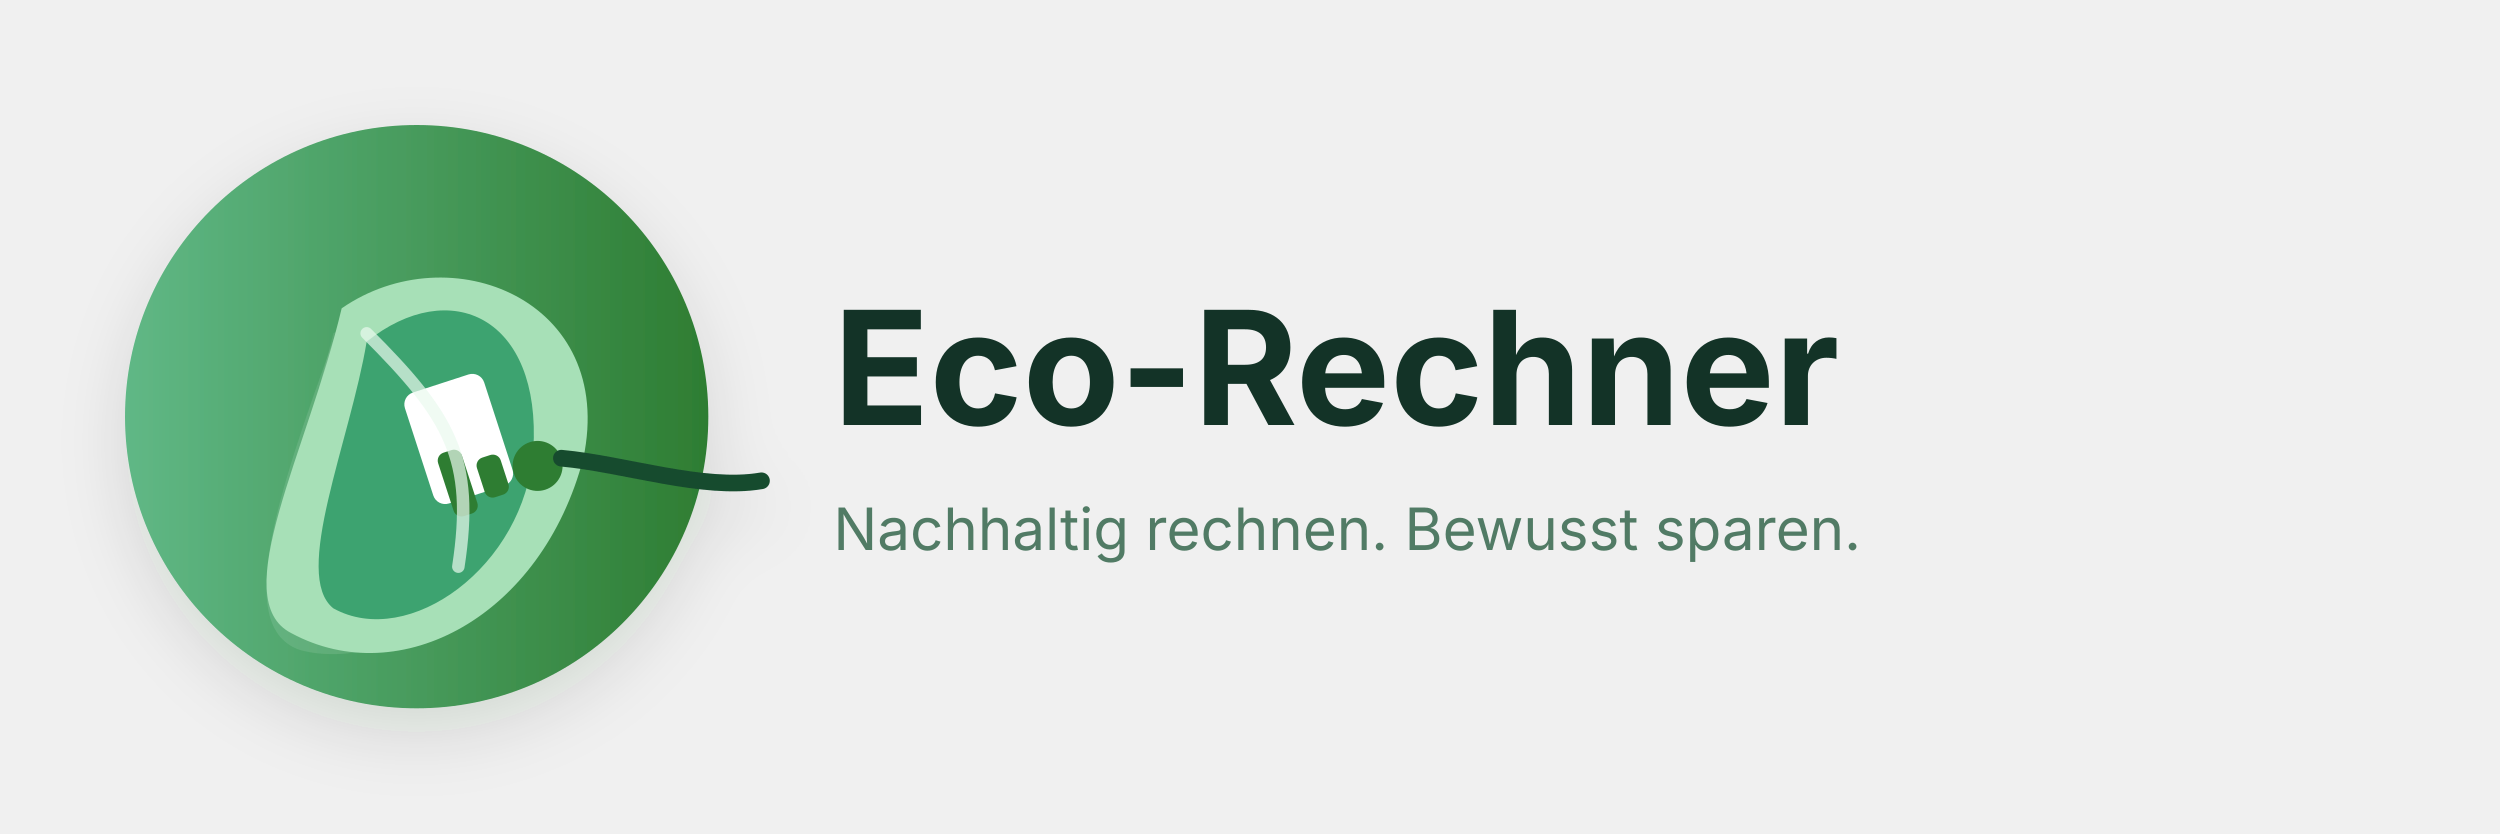
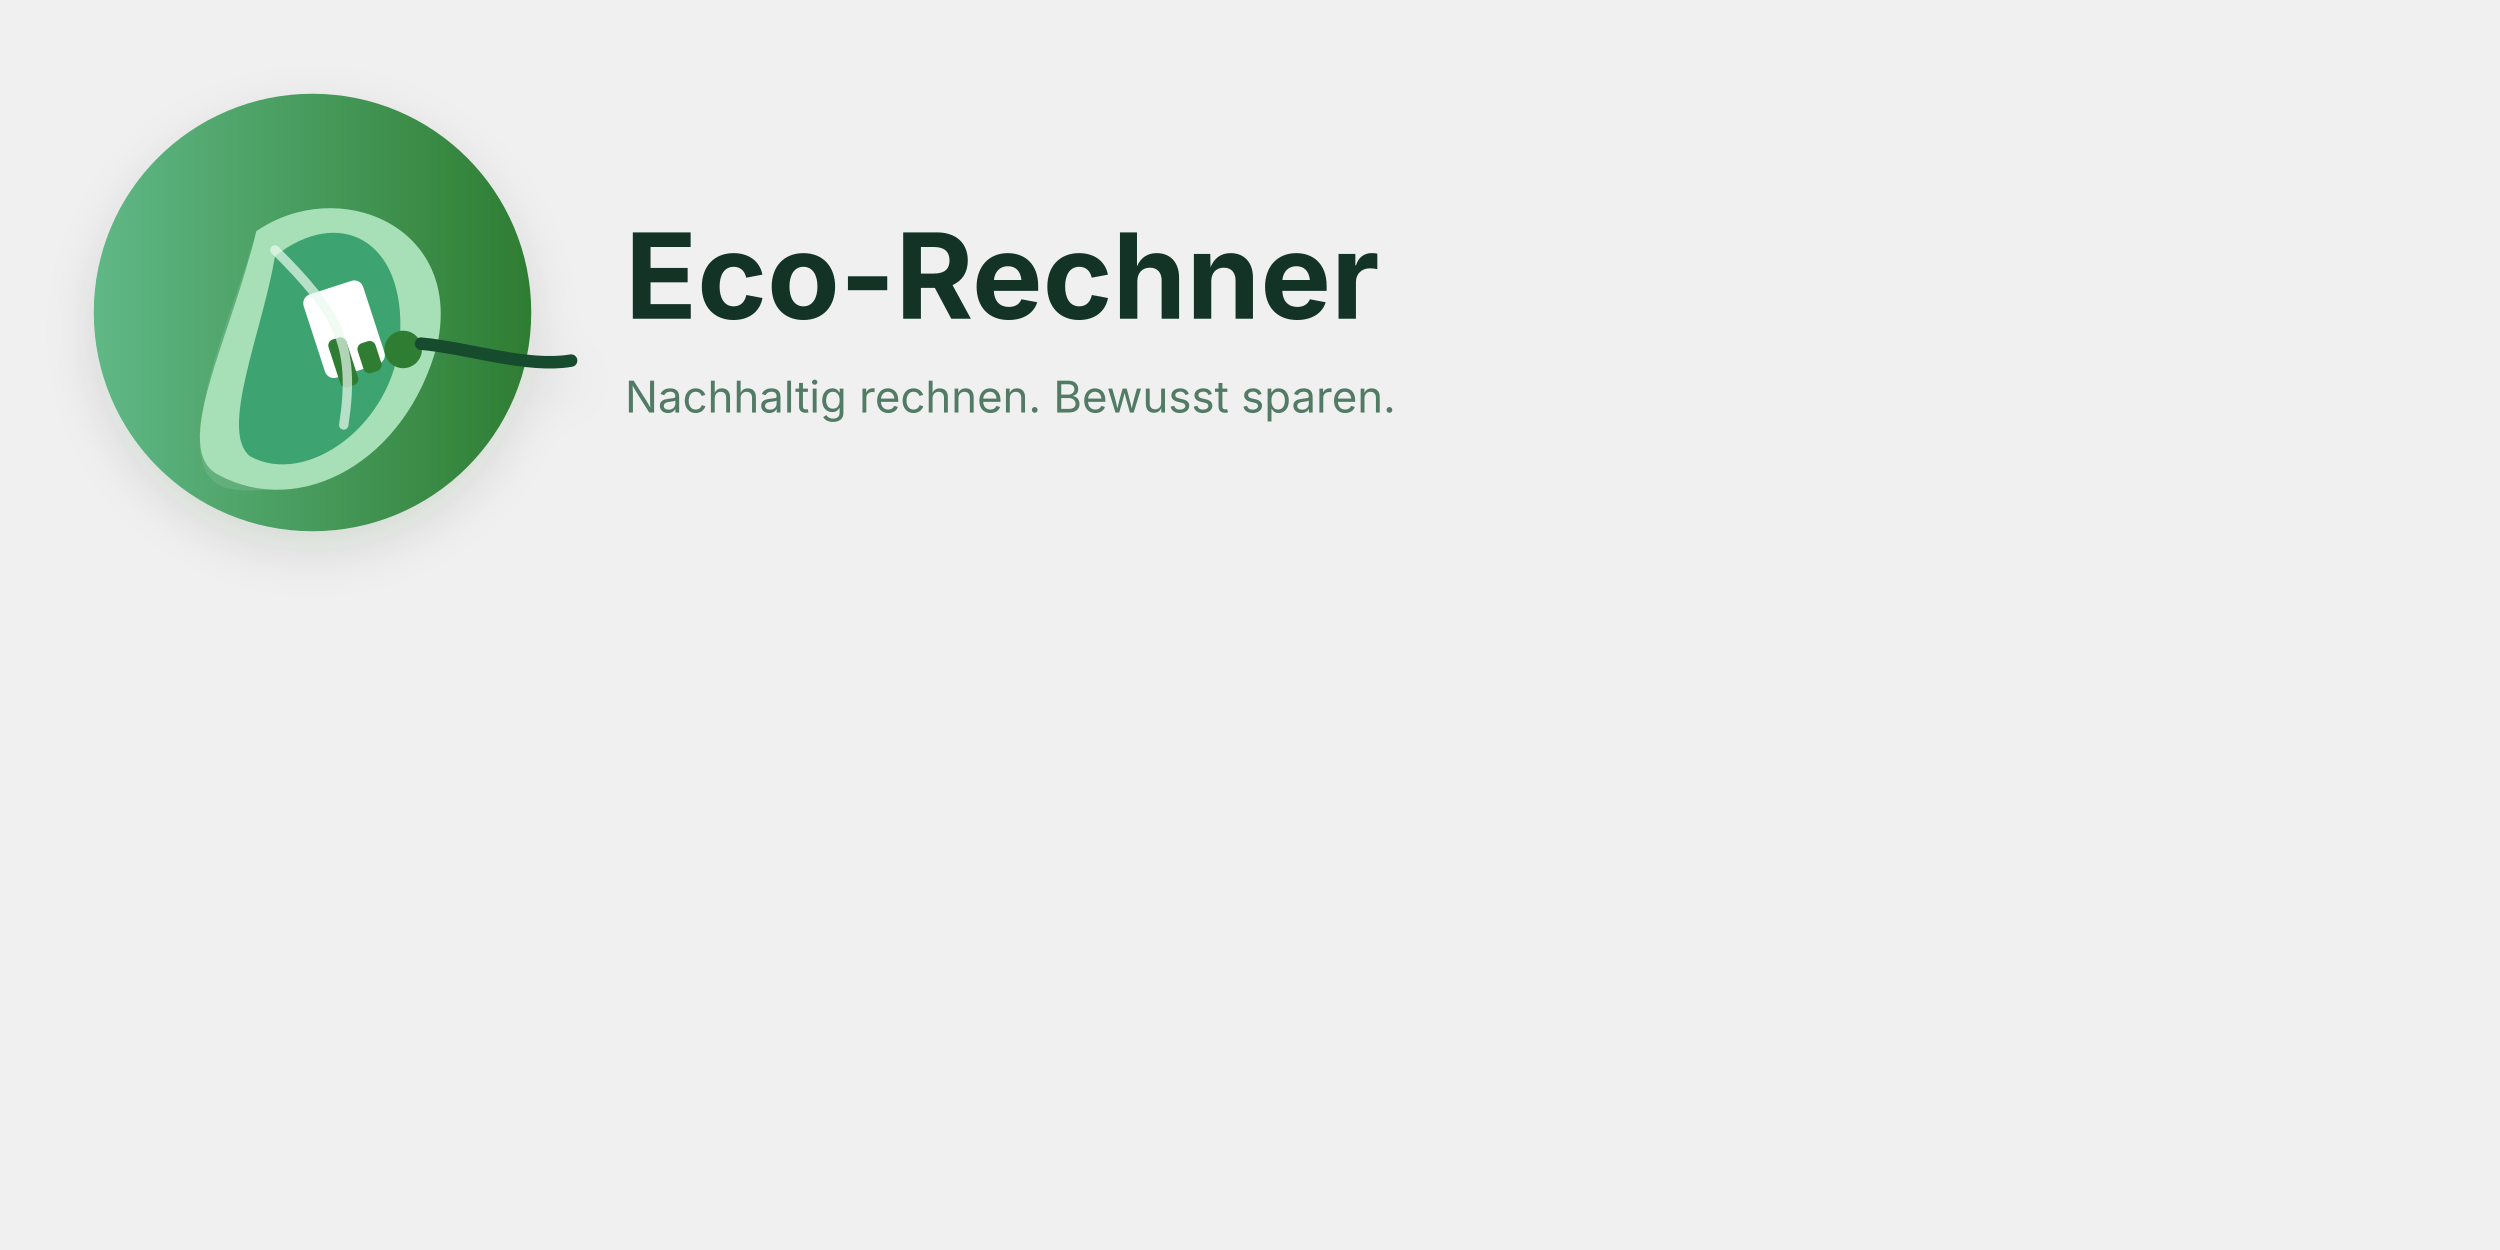
- <svg xmlns="http://www.w3.org/2000/svg" width="600" height="200" viewBox="0 0 600 200" role="img" aria-labelledby="title desc">
+ <svg xmlns="http://www.w3.org/2000/svg" width="800" height="400" viewBox="0 0 800 400" role="img" aria-labelledby="title desc">
  <defs>
    <linearGradient id="g1" x1="0" x2="1">
      <stop offset="0" stop-color="#60B886" />
      <stop offset="1" stop-color="#2E7D32" />
    </linearGradient>
    <filter id="shadow" x="-50%" y="-50%" width="200%" height="200%">
      <feDropShadow dx="0" dy="6" stdDeviation="8" flood-color="#164029" flood-opacity="0.12" />
    </filter>
  </defs>
  <g transform="translate(100,100)" filter="url(#shadow)">
    <circle cx="0" cy="0" r="70" fill="url(#g1)" />
    <path d="M -18 -24 C 6 -40, 40 -28, 36 6 C 32 40, -6 62, -28 56 C -46 50, -30 10, -18 -24 Z" fill="#E8F6EA" opacity="0.12" />
    <path d="M -20 -20 C 6 -36, 36 -26, 34 8 C 32 38, -4 58, -26 52 C -40 48, -28 12, -20 -20 Z" fill="#FFFFFF" opacity="0.08" />
    <path d="M -18 -26 C 8 -44, 48 -28, 40 10 C 30 48, -4 66, -30 52 C -46 44, -26 8, -18 -26 Z" fill="#A7E0B7" />
    <path d="M -12 -18 C 8 -34, 30 -24, 28 8 C 26 36, -2 56, -20 46 C -30 38, -16 6, -12 -18 Z" fill="#3CA370" />
    <g transform="translate(10,18) rotate(-18)">
      <rect x="-6" y="-26" width="20" height="28" rx="3" fill="#ffffff" />
      <rect x="-2.5" y="-10" width="6" height="16" rx="2" fill="#2E7D32" />
      <rect x="6" y="-6" width="6" height="10" rx="2" fill="#2E7D32" />
      <circle cx="20" cy="0" r="6" fill="#2E7D32" />
      <path d="M 26 0 C 40 6, 56 18, 70 20" stroke="#184B2E" stroke-width="4" stroke-linecap="round" fill="none" />
    </g>
    <path d="M -12 -20 C 8 0, 14 10, 10 36" stroke="#E9F9EE" stroke-width="3" stroke-linecap="round" fill="none" opacity="0.7" />
  </g>
  <g transform="translate(200,110)">
    <text x="0" y="-8" font-family="Inter, Roboto, Arial, sans-serif" font-weight="700" font-size="38" fill="#133327">
      Eco-Rechner
    </text>
    <text x="0" y="22" font-family="Inter, Roboto, Arial, sans-serif" font-weight="400" font-size="14" fill="#3f6e55" opacity="0.9">
      Nachhaltig rechnen. Bewusst sparen.
    </text>
  </g>
</svg>
